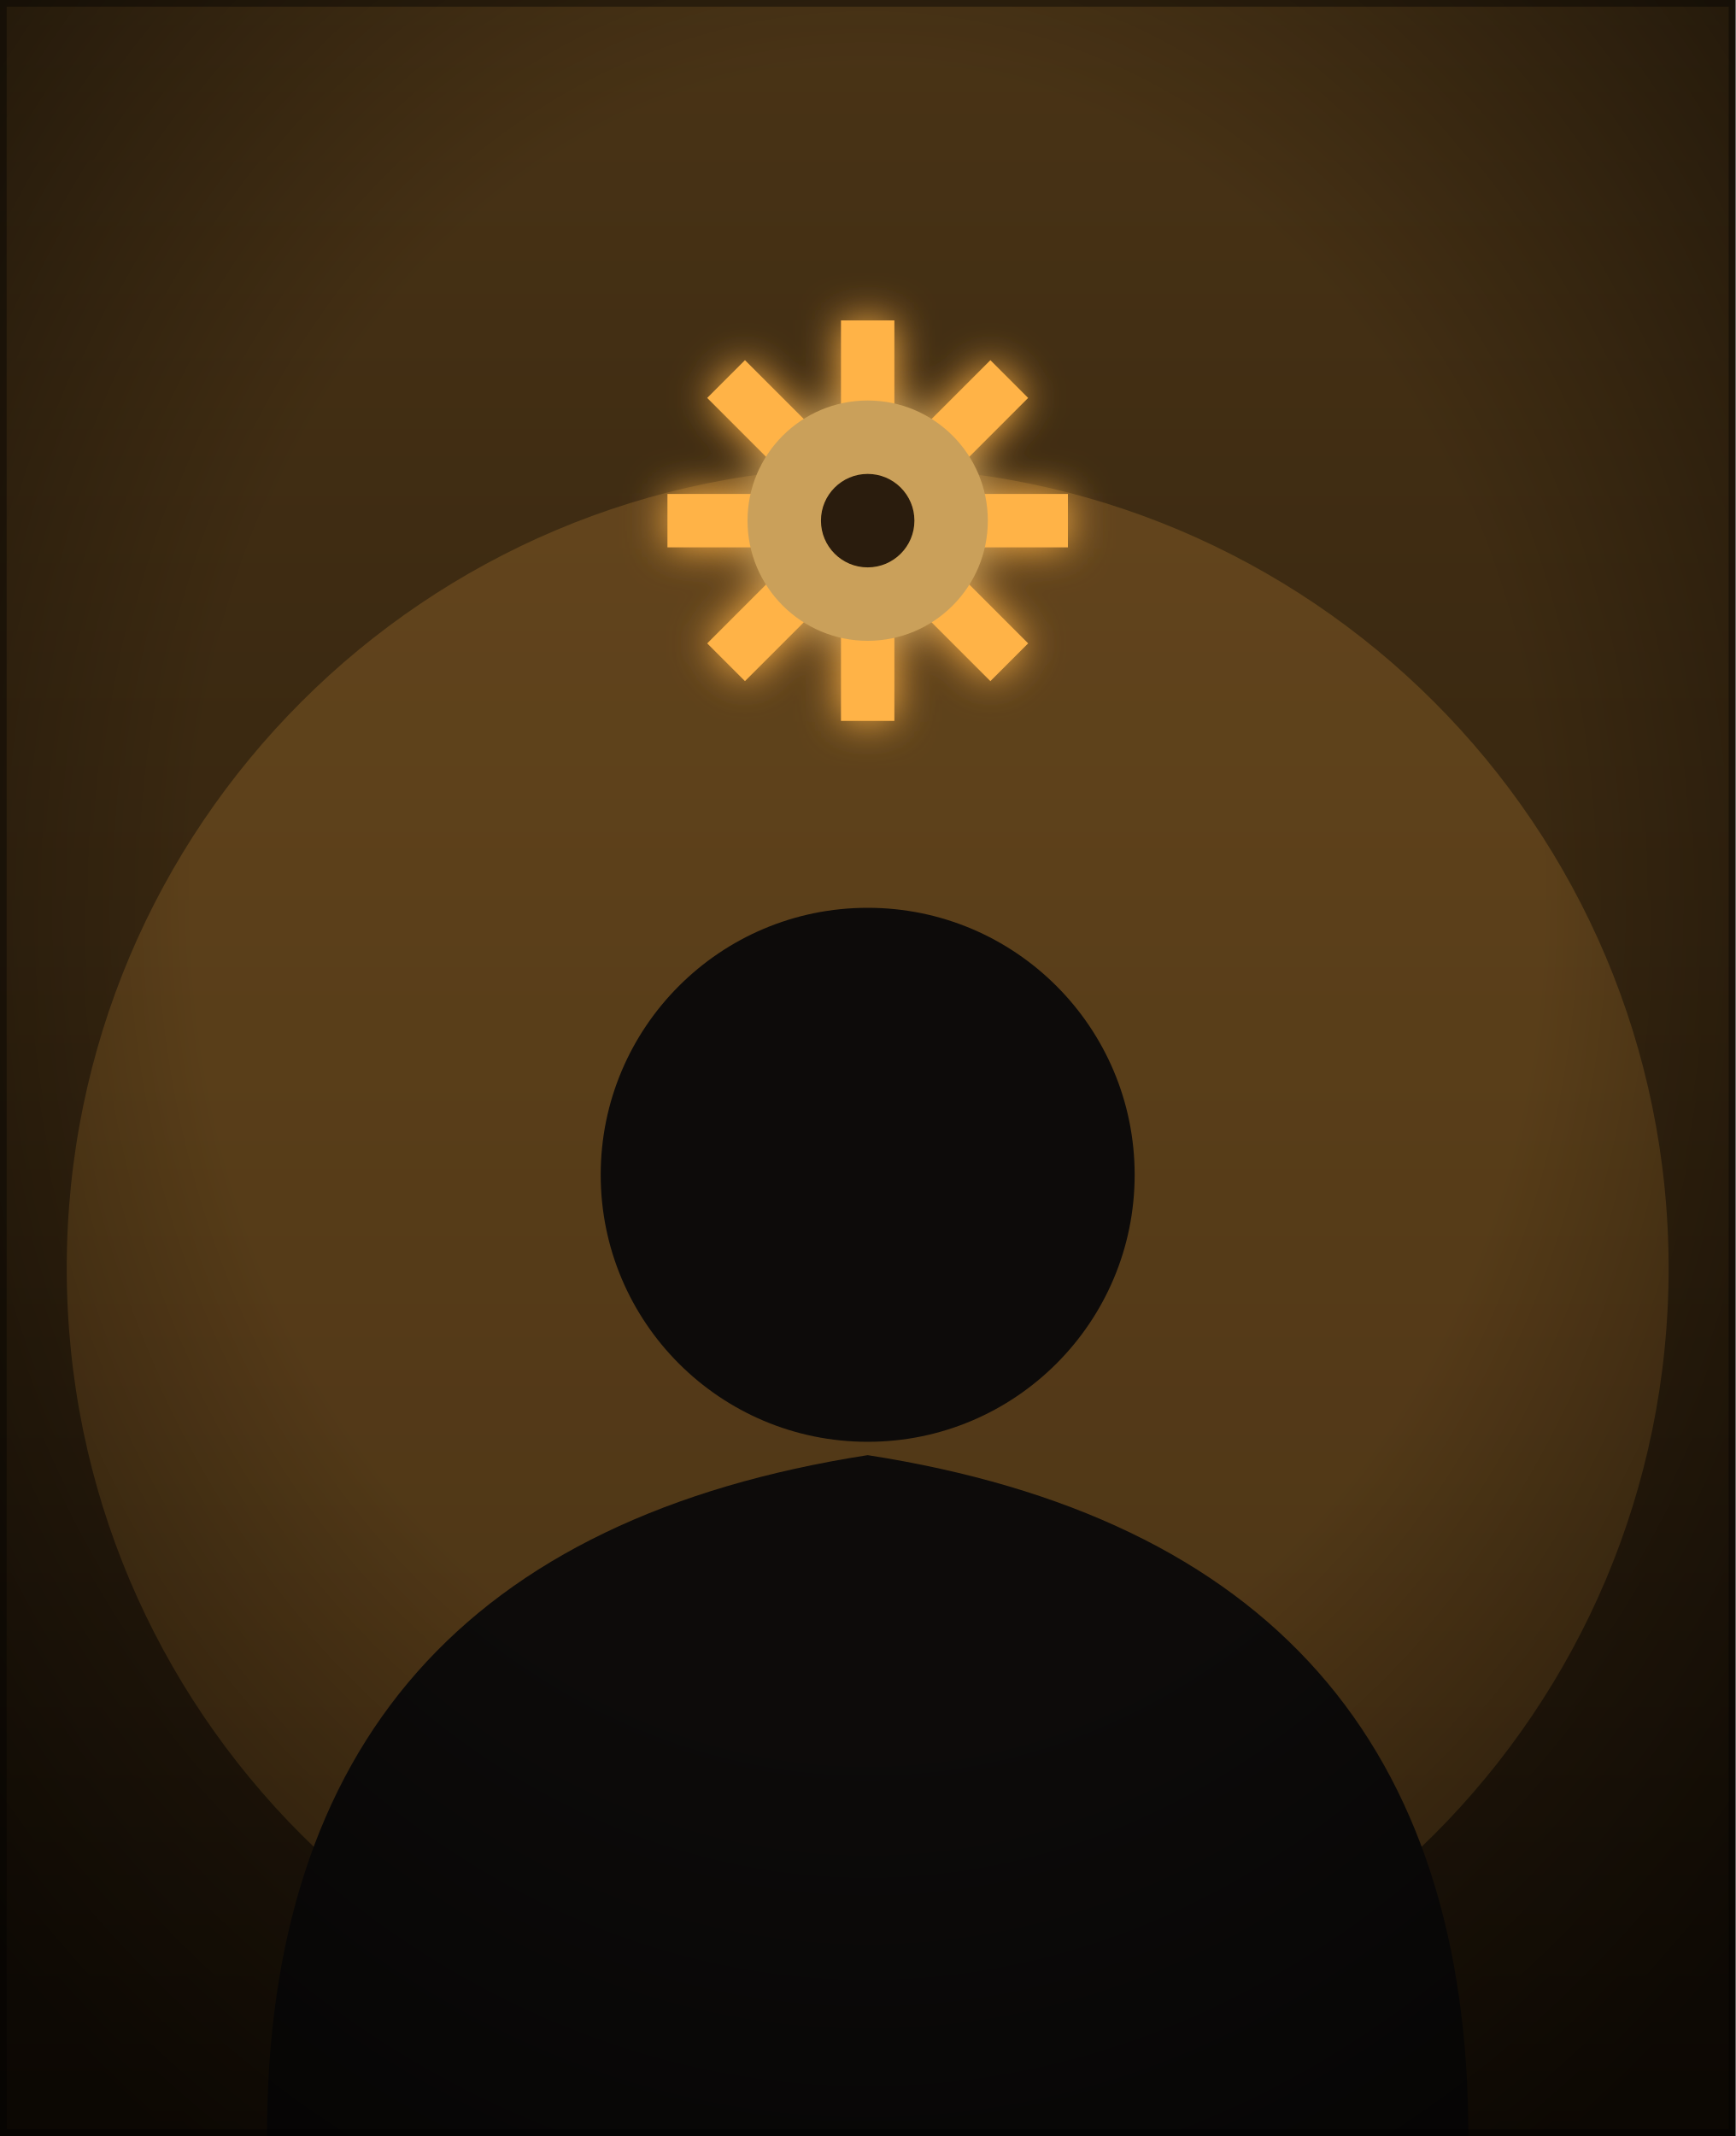
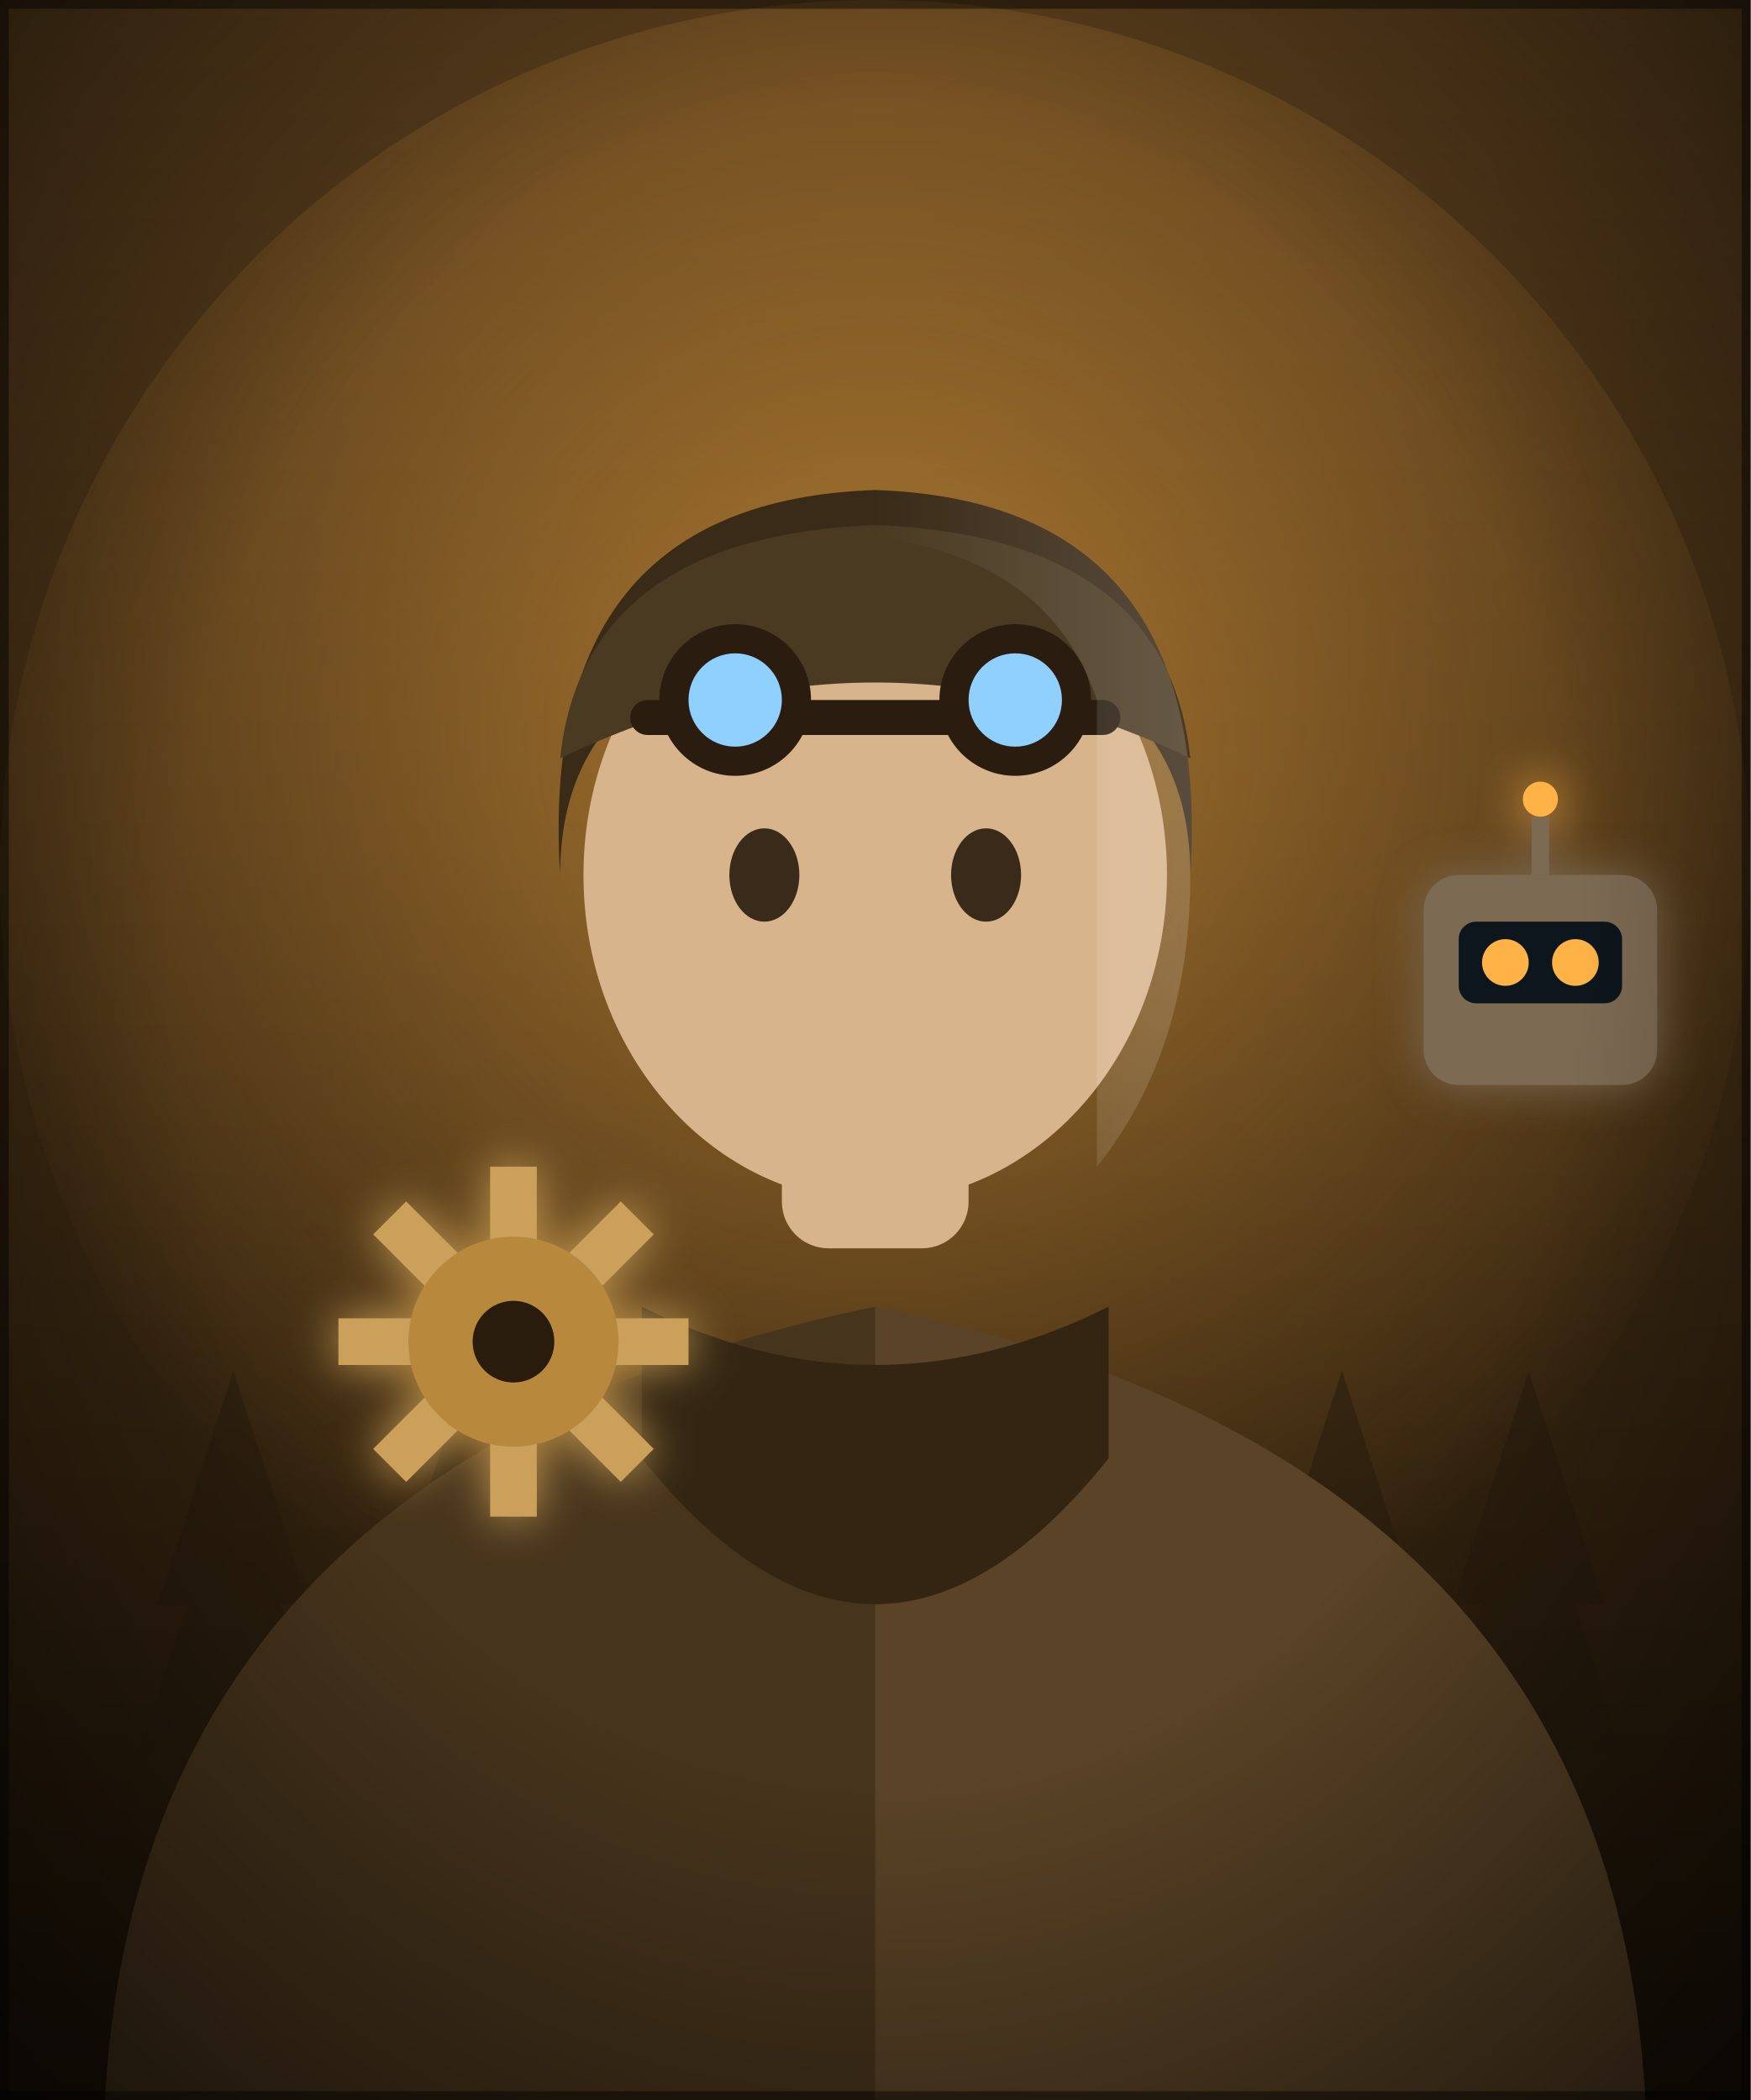
- <svg xmlns="http://www.w3.org/2000/svg" width="260" height="320" viewBox="0 0 260 320">
+ <svg xmlns="http://www.w3.org/2000/svg" width="300" height="360" viewBox="0 0 300 360">
  <defs>
    <linearGradient id="bg" x1="0" y1="0" x2="0" y2="1">
-       <stop offset="0" stop-color="#4a3416" />
+       <stop offset="0" stop-color="#5a3e1c" />
      <stop offset="1" stop-color="#1e1408" />
    </linearGradient>
-     <radialGradient id="vig" cx="0.5" cy="0.42" r="0.7">
+     <radialGradient id="acc" cx="0.5" cy="0.42" r="0.55">
+       <stop offset="0" stop-color="#ffb347" stop-opacity="0.55" />
+       <stop offset="1" stop-color="#ffb347" stop-opacity="0" />
+     </radialGradient>
+     <radialGradient id="vig" cx="0.5" cy="0.45" r="0.72">
      <stop offset="0.55" stop-color="#000" stop-opacity="0" />
-       <stop offset="1" stop-color="#000" stop-opacity="0.6" />
+       <stop offset="1" stop-color="#000" stop-opacity="0.62" />
    </radialGradient>
-     <filter id="g" x="-60%" y="-60%" width="220%" height="220%">
-       <feGaussianBlur stdDeviation="3" result="b" />
+     <linearGradient id="rim" x1="0" y1="0" x2="1" y2="0">
+       <stop offset="0" stop-color="#fff" stop-opacity="0.0" />
+       <stop offset="1" stop-color="#fff" stop-opacity="0.16" />
+     </linearGradient>
+     <filter id="soft" x="-40%" y="-40%" width="180%" height="180%">
+       <feGaussianBlur stdDeviation="4" />
+     </filter>
+     <filter id="glow" x="-60%" y="-60%" width="220%" height="220%">
+       <feGaussianBlur stdDeviation="4" result="b" />
      <feMerge>
        <feMergeNode in="b" />
        <feMergeNode in="SourceGraphic" />
      </feMerge>
    </filter>
  </defs>
-   <rect width="260" height="320" fill="url(#bg)" />
-   <ellipse cx="130" cy="190" rx="120" ry="120" fill="#ffb347" opacity="0.18" />
-   <path d="M40 320 Q40 232 130 218 Q220 232 220 320 Z" fill="#0d0b0a" />
-   <circle cx="130" cy="176" r="40" fill="#0d0b0a" />
-   <g filter="url(#g)">
-     <rect x="126" y="48" width="8" height="14" transform="rotate(0 130 78)" fill="#ffb347" />
-     <rect x="126" y="48" width="8" height="14" transform="rotate(45 130 78)" fill="#ffb347" />
-     <rect x="126" y="48" width="8" height="14" transform="rotate(90 130 78)" fill="#ffb347" />
-     <rect x="126" y="48" width="8" height="14" transform="rotate(135 130 78)" fill="#ffb347" />
-     <rect x="126" y="48" width="8" height="14" transform="rotate(180 130 78)" fill="#ffb347" />
-     <rect x="126" y="48" width="8" height="14" transform="rotate(225 130 78)" fill="#ffb347" />
-     <rect x="126" y="48" width="8" height="14" transform="rotate(270 130 78)" fill="#ffb347" />
-     <rect x="126" y="48" width="8" height="14" transform="rotate(315 130 78)" fill="#ffb347" />
-     <circle cx="130" cy="78" r="18" fill="#caa05a" />
-     <circle cx="130" cy="78" r="7" fill="#2a1a08" />
+   <rect width="300" height="360" fill="url(#bg)" />
+   <ellipse cx="150" cy="150" rx="150" ry="150" fill="url(#acc)" />
+   <g opacity="0.5">
+     <polygon points="24,300 56,300 40,250" fill="#241a0c" />
+     <polygon points="27,275 53,275 40,235" fill="#241a0c" />
+     <polygon points="64,300 96,300 80,250" fill="#241a0c" />
+     <polygon points="67,275 93,275 80,235" fill="#241a0c" />
+     <polygon points="214,300 246,300 230,250" fill="#241a0c" />
+     <polygon points="217,275 243,275 230,235" fill="#241a0c" />
+     <polygon points="246,300 278,300 262,250" fill="#241a0c" />
+     <polygon points="249,275 275,275 262,235" fill="#241a0c" />
  </g>
-   <rect width="260" height="320" fill="url(#vig)" />
-   <rect width="260" height="320" fill="none" stroke="#000" stroke-opacity="0.4" stroke-width="2" />
+   <path d="M18 360 Q24 250 150 224 Q276 250 282 360 Z" fill="#5a4326" />
+   <path d="M18 360 Q24 250 150 224 Q150 252 150 360 Z" fill="#332512" opacity="0.5" />
+   <path d="M110 250 Q150 300 190 250 L190 224 Q150 244 110 224 Z" fill="#332512" />
+   <g filter="url(#glow)">
+     <rect x="84" y="200" width="8" height="14" transform="rotate(0 88 230)" fill="#caa05a" />
+     <rect x="84" y="200" width="8" height="14" transform="rotate(45 88 230)" fill="#caa05a" />
+     <rect x="84" y="200" width="8" height="14" transform="rotate(90 88 230)" fill="#caa05a" />
+     <rect x="84" y="200" width="8" height="14" transform="rotate(135 88 230)" fill="#caa05a" />
+     <rect x="84" y="200" width="8" height="14" transform="rotate(180 88 230)" fill="#caa05a" />
+     <rect x="84" y="200" width="8" height="14" transform="rotate(225 88 230)" fill="#caa05a" />
+     <rect x="84" y="200" width="8" height="14" transform="rotate(270 88 230)" fill="#caa05a" />
+     <rect x="84" y="200" width="8" height="14" transform="rotate(315 88 230)" fill="#caa05a" />
+     <circle cx="88" cy="230" r="18" fill="#b8893e" />
+     <circle cx="88" cy="230" r="7" fill="#2a1a08" />
+   </g>
+   <path d="M96 150 Q92 86 150 84 Q208 86 204 150 Q204 110 150 108 Q96 110 96 150 Z" fill="#3a2a18" />
+   <rect x="134" y="188" width="32" height="26" rx="8" fill="#d8b48c" />
+   <ellipse cx="150" cy="150" rx="50" ry="56" fill="#d8b48c" />
+   <path d="M96 130 Q100 92 150 90 Q200 92 204 130 Q150 104 96 130 Z" fill="#4a3a22" />
+   <rect x="108" y="120" width="84" height="6" rx="3" fill="#2a1d10" />
+   <circle cx="126" cy="120" r="13" fill="#2a1d10" />
+   <circle cx="126" cy="120" r="8" fill="#8fd0ff" />
+   <circle cx="174" cy="120" r="13" fill="#2a1d10" />
+   <circle cx="174" cy="120" r="8" fill="#8fd0ff" />
+   <ellipse cx="131" cy="150" rx="6" ry="8" fill="#3a2a1a" />
+   <ellipse cx="169" cy="150" rx="6" ry="8" fill="#3a2a1a" />
+   <g filter="url(#glow)">
+     <rect x="244" y="150" width="40" height="36" rx="6" fill="#7d6a52" />
+     <rect x="250" y="158" width="28" height="14" rx="3" fill="#10181e" />
+     <circle cx="258" cy="165" r="4" fill="#ffb347" />
+     <circle cx="270" cy="165" r="4" fill="#ffb347" />
+     <line x1="264" y1="150" x2="264" y2="140" stroke="#7d6a52" stroke-width="3" />
+     <circle cx="264" cy="137" r="3" fill="#ffb347" />
+   </g>
+   <path d="M150 84 Q208 86 204 150 Q204 180 188 200 L188 120 Q180 96 150 92 Z" fill="url(#rim)" />
+   <rect width="300" height="360" fill="url(#vig)" />
+   <rect width="300" height="360" fill="none" stroke="#000" stroke-opacity="0.45" stroke-width="3" />
</svg>
